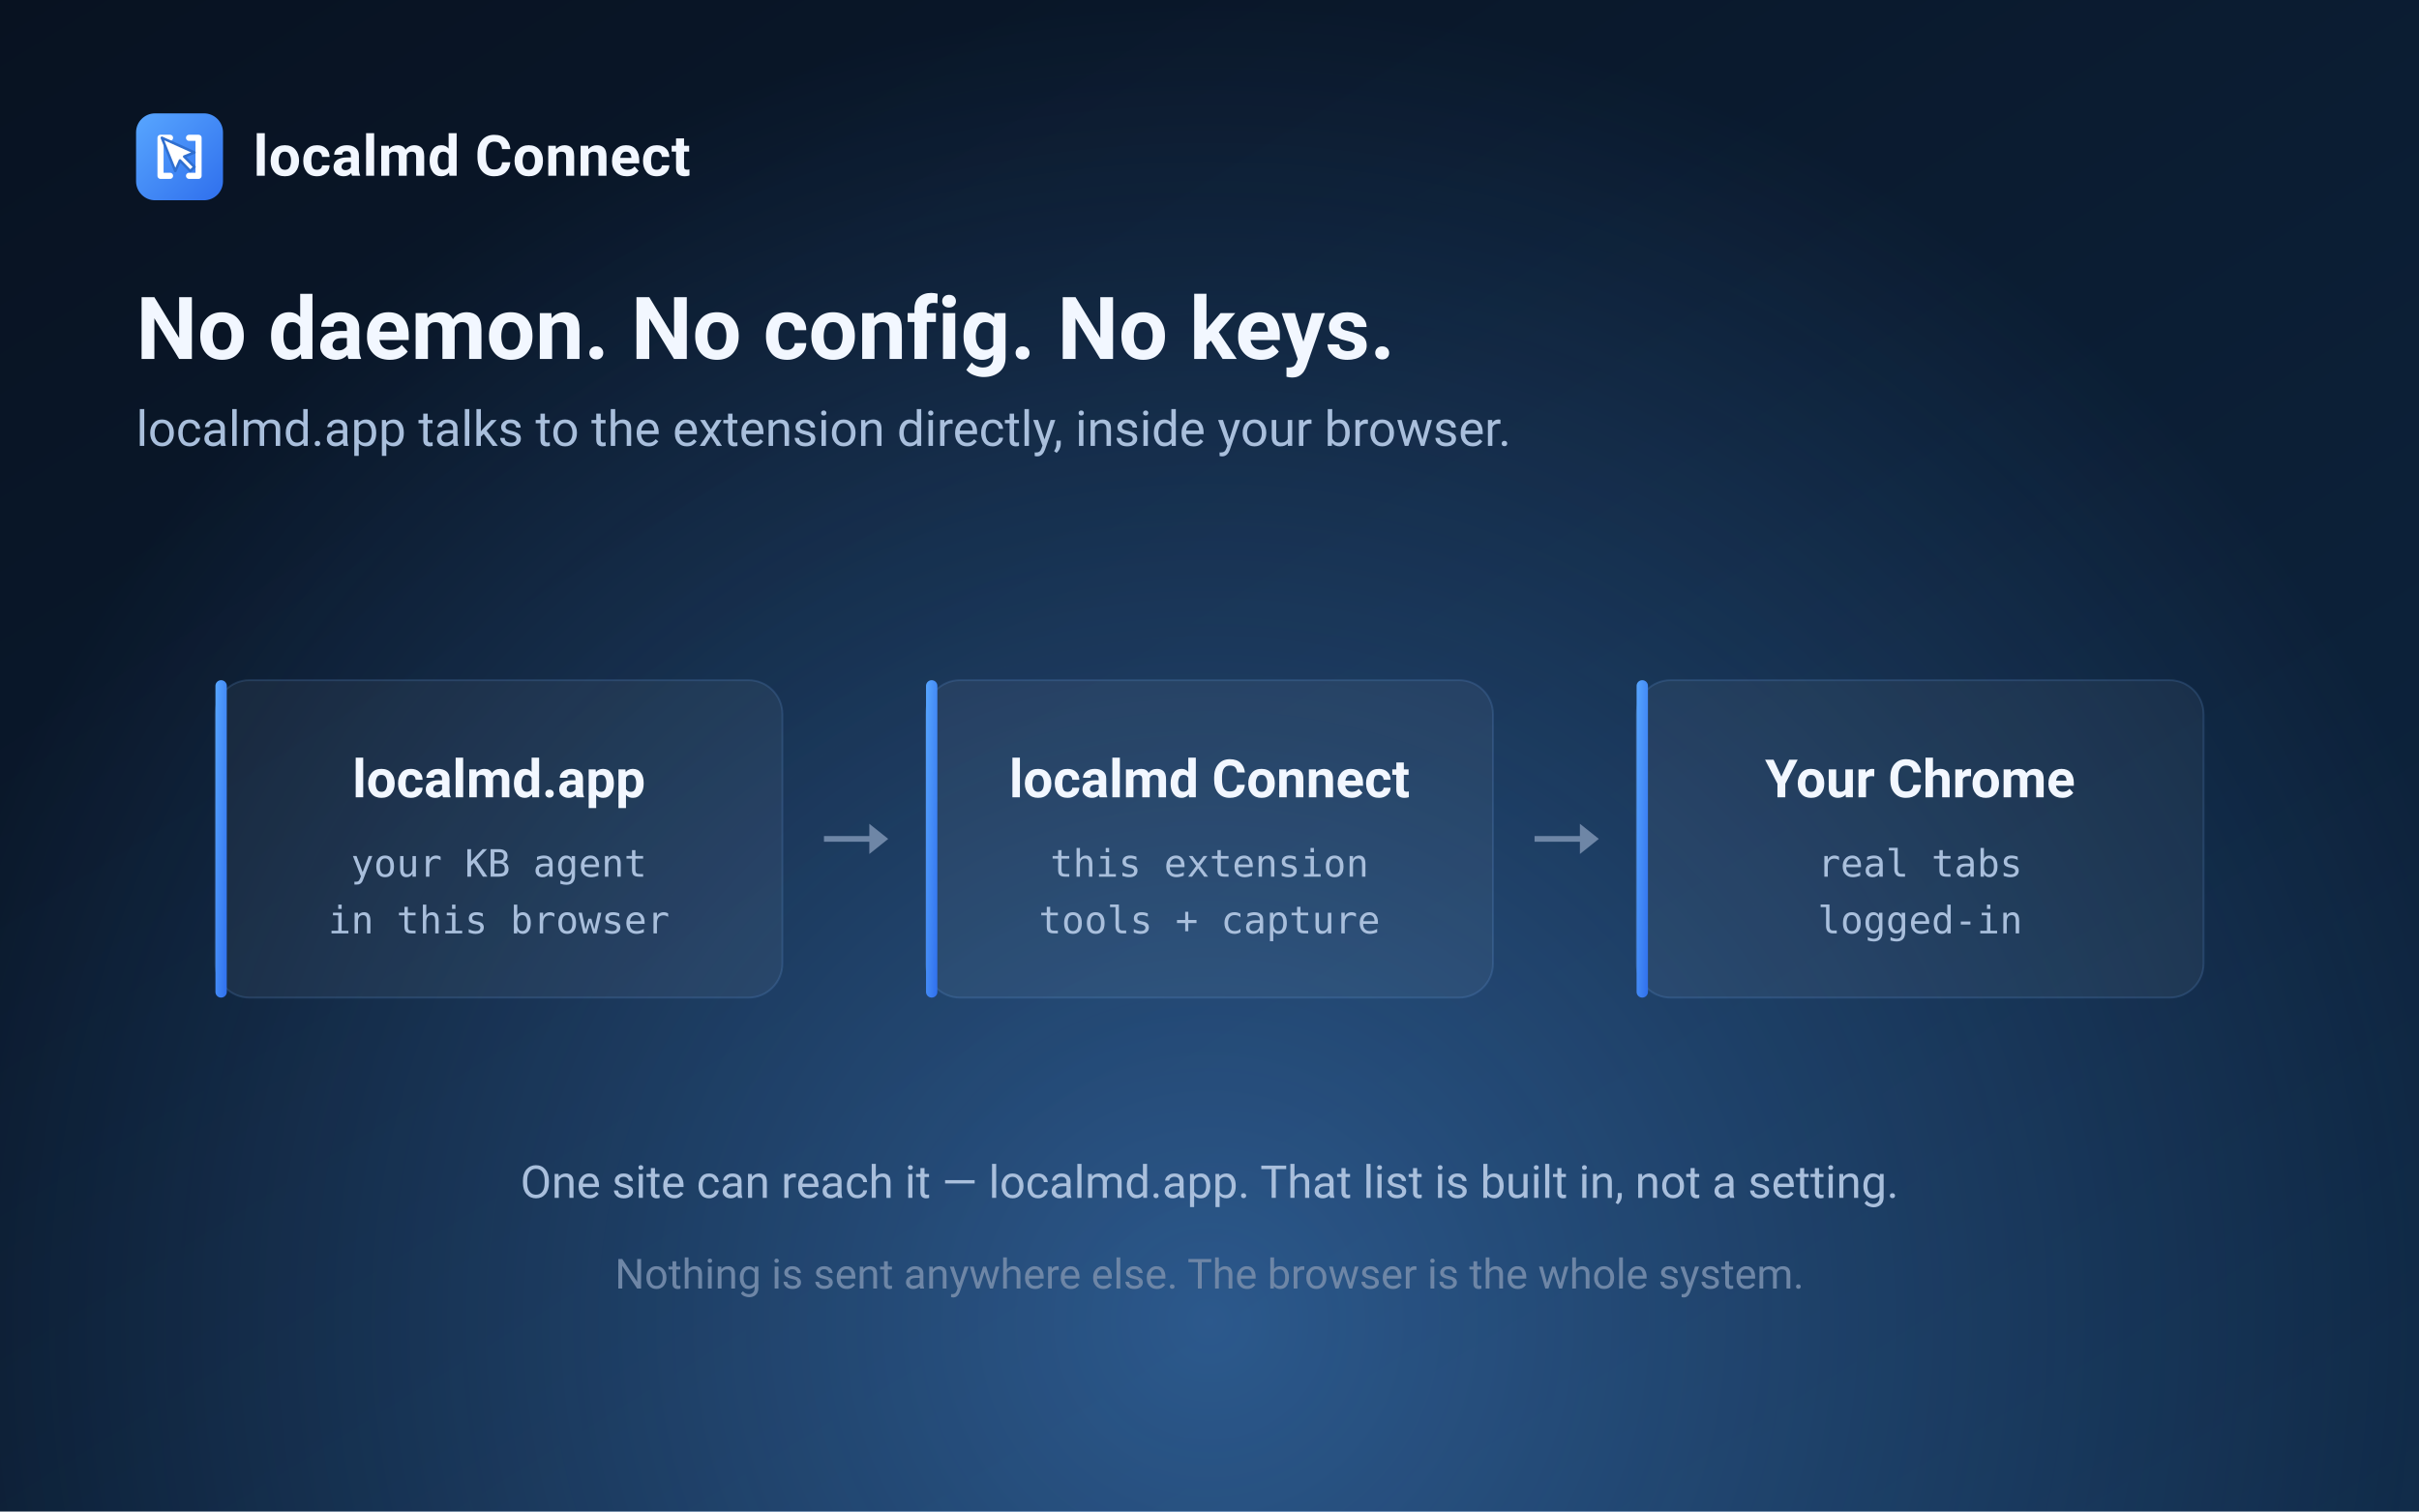
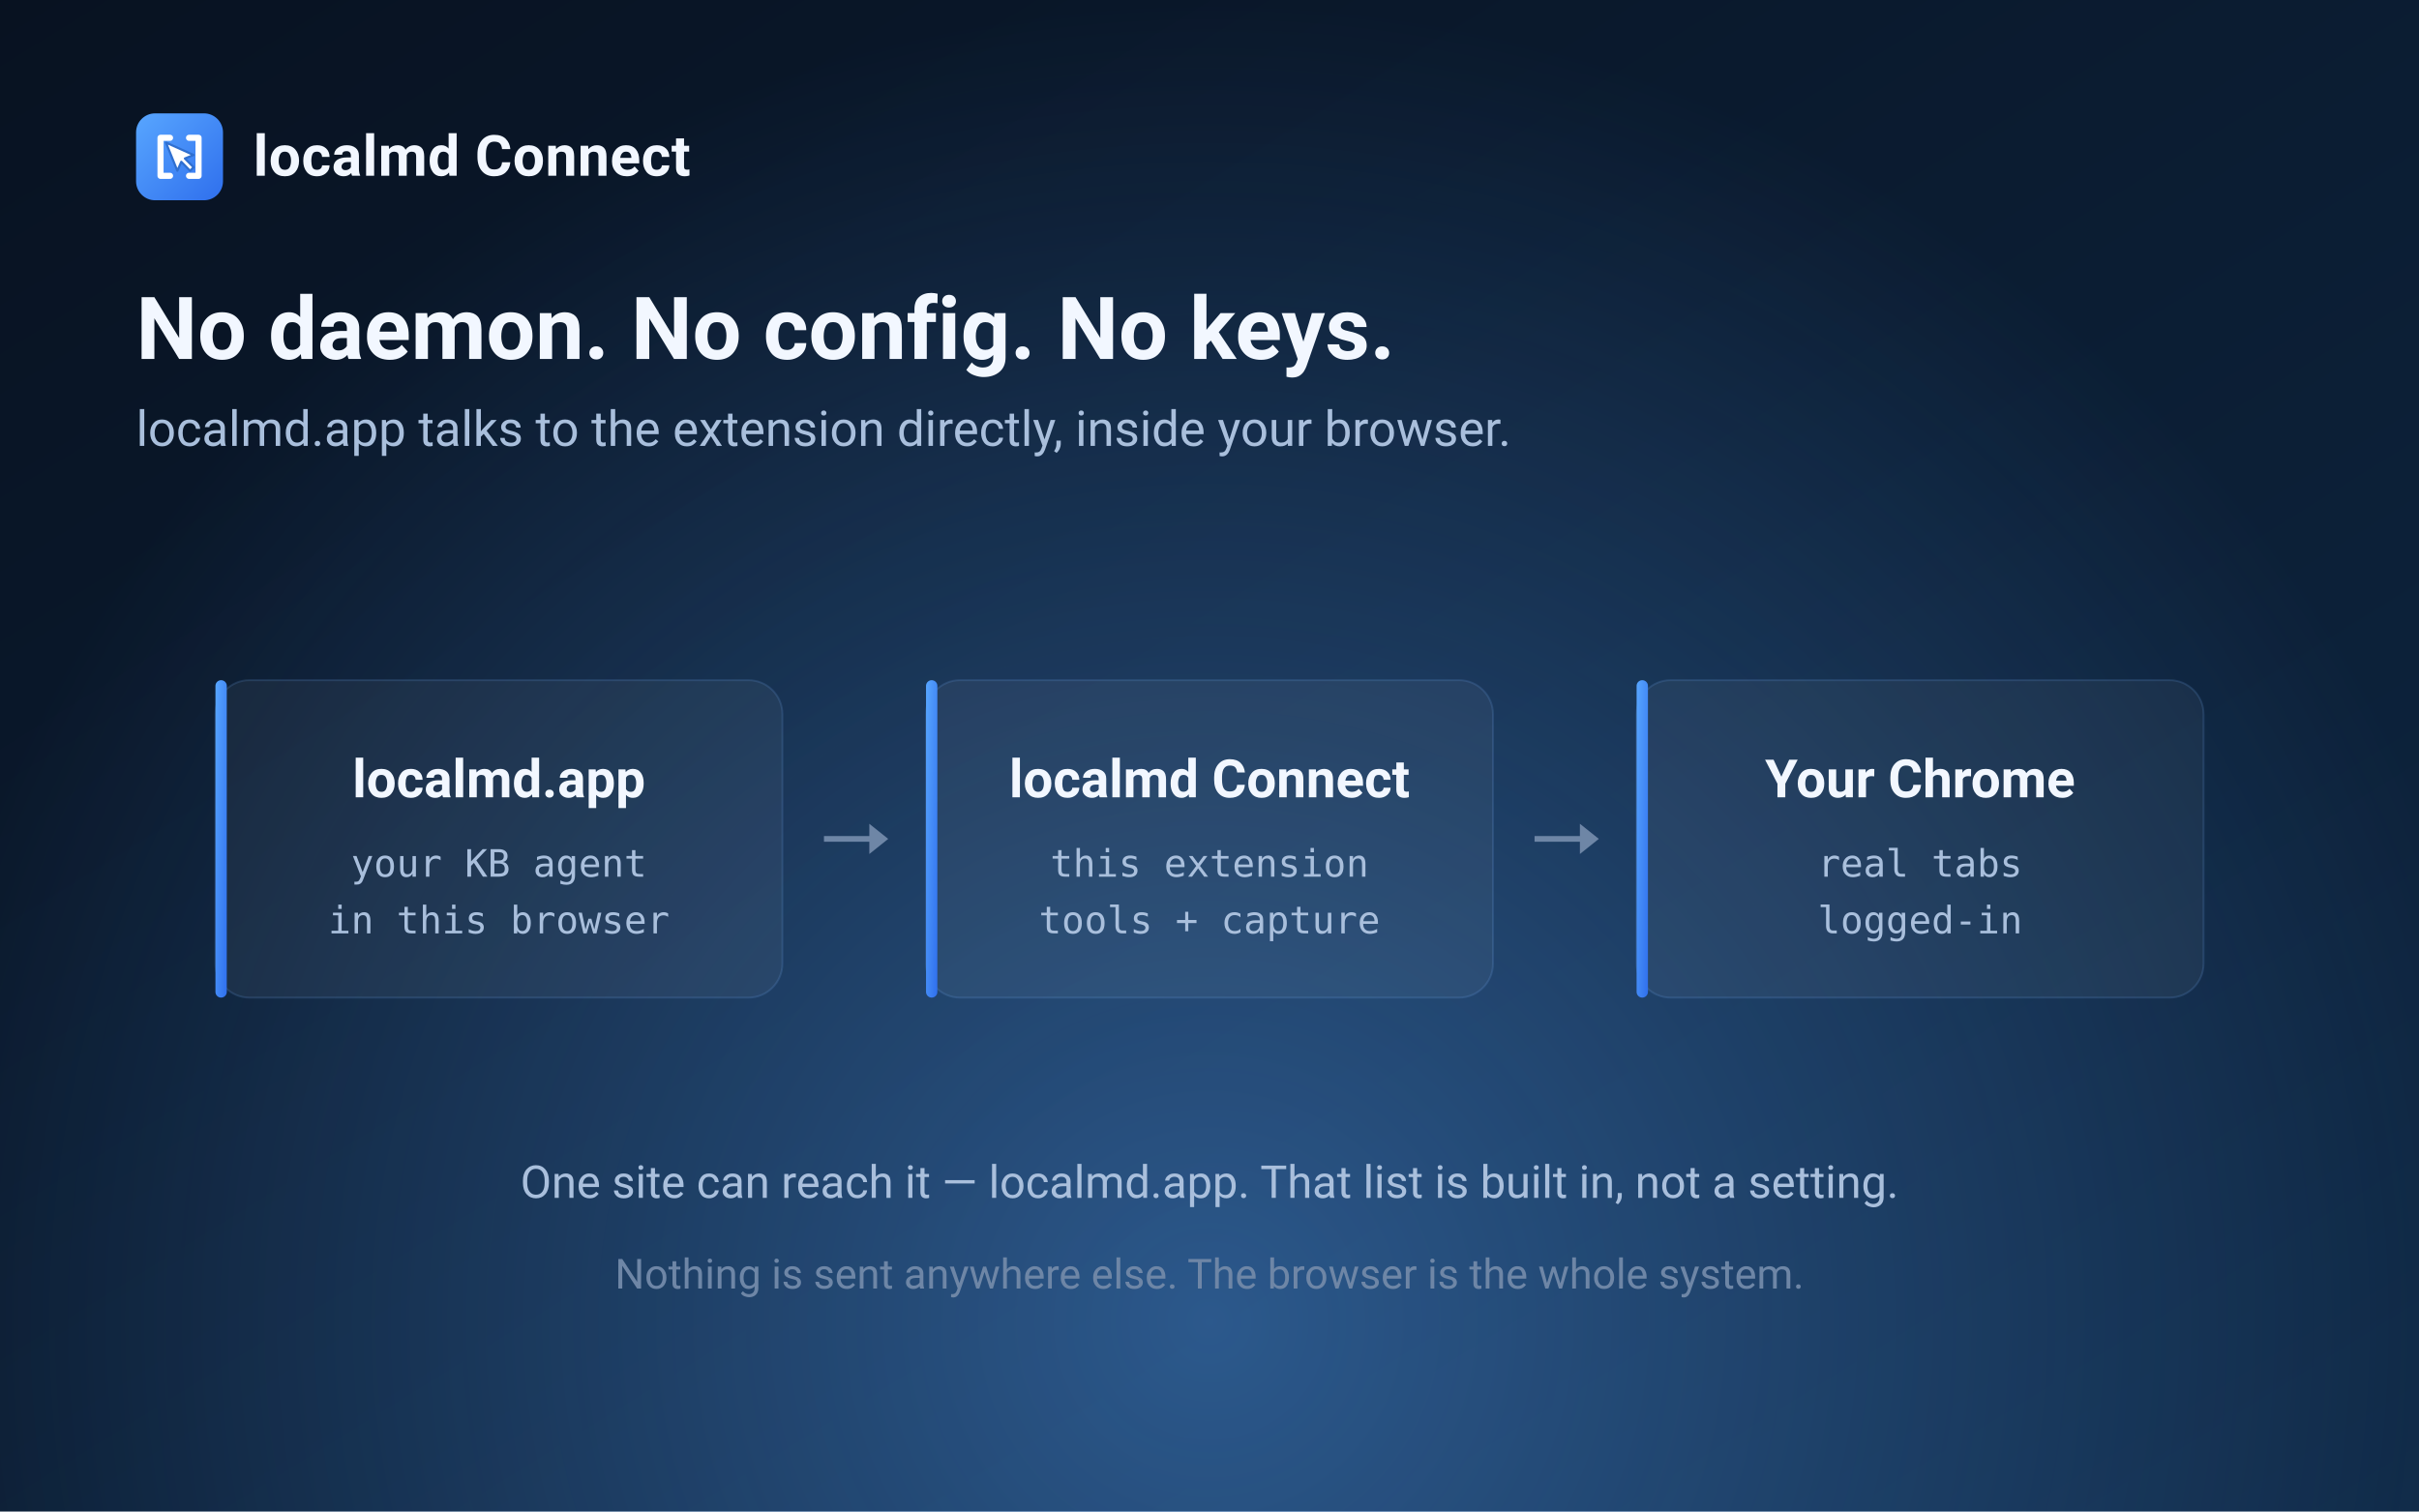
<svg xmlns="http://www.w3.org/2000/svg" width="1280" height="800" viewBox="0 0 1280 800">
  <defs>
    <linearGradient id="bg" x1="0" y1="0" x2="1" y2="1">
      <stop offset="0" stop-color="#081221" />
      <stop offset="1" stop-color="#0E2743" />
    </linearGradient>
    <linearGradient id="brand" x1="0" y1="0" x2="1" y2="1">
      <stop offset="0" stop-color="#58A6FF" />
      <stop offset="1" stop-color="#2F6FED" />
    </linearGradient>
    <radialGradient id="glowB" cx="0.5" cy="0.5" r="0.5">
      <stop offset="0" stop-color="#58A6FF" stop-opacity="0.42" />
      <stop offset="1" stop-color="#58A6FF" stop-opacity="0" />
    </radialGradient>
    <radialGradient id="glowD" cx="0.5" cy="0.5" r="0.5">
      <stop offset="0" stop-color="#2F6FED" stop-opacity="0.4" />
      <stop offset="1" stop-color="#2F6FED" stop-opacity="0" />
    </radialGradient>
  </defs>
  <rect width="1280" height="800" fill="url(#bg)" />
  <circle cx="640" cy="700" r="700" fill="url(#glowB)" />
  <g transform="translate(72 60) scale(0.359375)">
    <rect width="128" height="128" rx="28" fill="url(#brand)" />
    <g fill="none" stroke="#fff" stroke-width="9" stroke-linecap="round" stroke-linejoin="round">
      <path d="M50 36H36v56h14" />
      <path d="M78 36h14v56H78" />
    </g>
-     <path d="M0 0 L0 16 L3.7 12.4 L6.2 18.5 L8.6 17.5 L6.1 11.5 L11 11.5 Z" transform="translate(38 36) rotate(-22) scale(3.3)" fill="#fff" stroke="#2f6fd0" stroke-width="1.15" stroke-linejoin="round" />
+     <path d="M0 0 L0 16 L3.7 12.4 L6.2 18.5 L8.6 17.5 L6.1 11.5 L11 11.5 Z" transform="translate(44 43) rotate(-22) scale(2.8)" fill="#fff" stroke="#2f6fd0" stroke-width="1.15" stroke-linejoin="round" />
  </g>
  <text x="134" y="93" font-family="-apple-system,'SF Pro Display','Segoe UI',Roboto,Helvetica,Arial,sans-serif" font-size="30" font-weight="700" fill="#F2F7FF" text-anchor="start" letter-spacing="0.3" opacity="1">localmd Connect</text>
  <text x="72" y="190" font-family="-apple-system,'SF Pro Display','Segoe UI',Roboto,Helvetica,Arial,sans-serif" font-size="46" font-weight="700" fill="#F2F7FF" text-anchor="start" letter-spacing="0" opacity="1">No daemon. No config. No keys.</text>
  <text x="72" y="236" font-family="-apple-system,'SF Pro Display','Segoe UI',Roboto,Helvetica,Arial,sans-serif" font-size="26" font-weight="400" fill="#A9BFDC" text-anchor="start" letter-spacing="0" opacity="1">localmd.app talks to the extension directly, inside your browser.</text>
  <rect x="114" y="360" width="300" height="168" rx="18" fill="rgba(255,255,255,0.05)" stroke="rgba(120,175,255,0.16)" />
  <rect x="114" y="360" width="6" height="168" rx="3" fill="url(#brand)" />
  <text x="264" y="422" font-family="-apple-system,'SF Pro Display','Segoe UI',Roboto,Helvetica,Arial,sans-serif" font-size="28" font-weight="700" fill="#F2F7FF" text-anchor="middle" letter-spacing="0" opacity="1">localmd.app</text>
  <text x="264" y="464" font-family="ui-monospace,'SF Mono',Menlo,Consolas,monospace" font-size="20" font-weight="400" fill="#A9BFDC" text-anchor="middle" letter-spacing="0" opacity="1">your KB agent</text>
  <text x="264" y="494" font-family="ui-monospace,'SF Mono',Menlo,Consolas,monospace" font-size="20" font-weight="400" fill="#A9BFDC" text-anchor="middle" letter-spacing="0" opacity="1">in this browser</text>
  <path d="M 436 444 L 468 444" stroke="#6E86A6" stroke-width="3" />
  <path d="M 460 436 L 470 444 L 460 452" fill="#6E86A6" />
  <rect x="490" y="360" width="300" height="168" rx="18" fill="rgba(255,255,255,0.05)" stroke="rgba(120,175,255,0.16)" />
  <rect x="490" y="360" width="6" height="168" rx="3" fill="url(#brand)" />
  <text x="640" y="422" font-family="-apple-system,'SF Pro Display','Segoe UI',Roboto,Helvetica,Arial,sans-serif" font-size="28" font-weight="700" fill="#F2F7FF" text-anchor="middle" letter-spacing="0" opacity="1">localmd Connect</text>
  <text x="640" y="464" font-family="ui-monospace,'SF Mono',Menlo,Consolas,monospace" font-size="20" font-weight="400" fill="#A9BFDC" text-anchor="middle" letter-spacing="0" opacity="1">this extension</text>
  <text x="640" y="494" font-family="ui-monospace,'SF Mono',Menlo,Consolas,monospace" font-size="20" font-weight="400" fill="#A9BFDC" text-anchor="middle" letter-spacing="0" opacity="1">tools + capture</text>
  <path d="M 812 444 L 844 444" stroke="#6E86A6" stroke-width="3" />
  <path d="M 836 436 L 846 444 L 836 452" fill="#6E86A6" />
  <rect x="866" y="360" width="300" height="168" rx="18" fill="rgba(255,255,255,0.05)" stroke="rgba(120,175,255,0.16)" />
  <rect x="866" y="360" width="6" height="168" rx="3" fill="url(#brand)" />
  <text x="1016" y="422" font-family="-apple-system,'SF Pro Display','Segoe UI',Roboto,Helvetica,Arial,sans-serif" font-size="28" font-weight="700" fill="#F2F7FF" text-anchor="middle" letter-spacing="0" opacity="1">Your Chrome</text>
  <text x="1016" y="464" font-family="ui-monospace,'SF Mono',Menlo,Consolas,monospace" font-size="20" font-weight="400" fill="#A9BFDC" text-anchor="middle" letter-spacing="0" opacity="1">real tabs</text>
  <text x="1016" y="494" font-family="ui-monospace,'SF Mono',Menlo,Consolas,monospace" font-size="20" font-weight="400" fill="#A9BFDC" text-anchor="middle" letter-spacing="0" opacity="1">logged-in</text>
  <text x="640" y="634" font-family="-apple-system,'SF Pro Display','Segoe UI',Roboto,Helvetica,Arial,sans-serif" font-size="24" font-weight="400" fill="#A9BFDC" text-anchor="middle" letter-spacing="0" opacity="1">One site can reach it — localmd.app. That list is built in, not a setting.</text>
  <text x="640" y="682" font-family="-apple-system,'SF Pro Display','Segoe UI',Roboto,Helvetica,Arial,sans-serif" font-size="22" font-weight="400" fill="#6E86A6" text-anchor="middle" letter-spacing="0" opacity="1">Nothing is sent anywhere else. The browser is the whole system.</text>
</svg>
